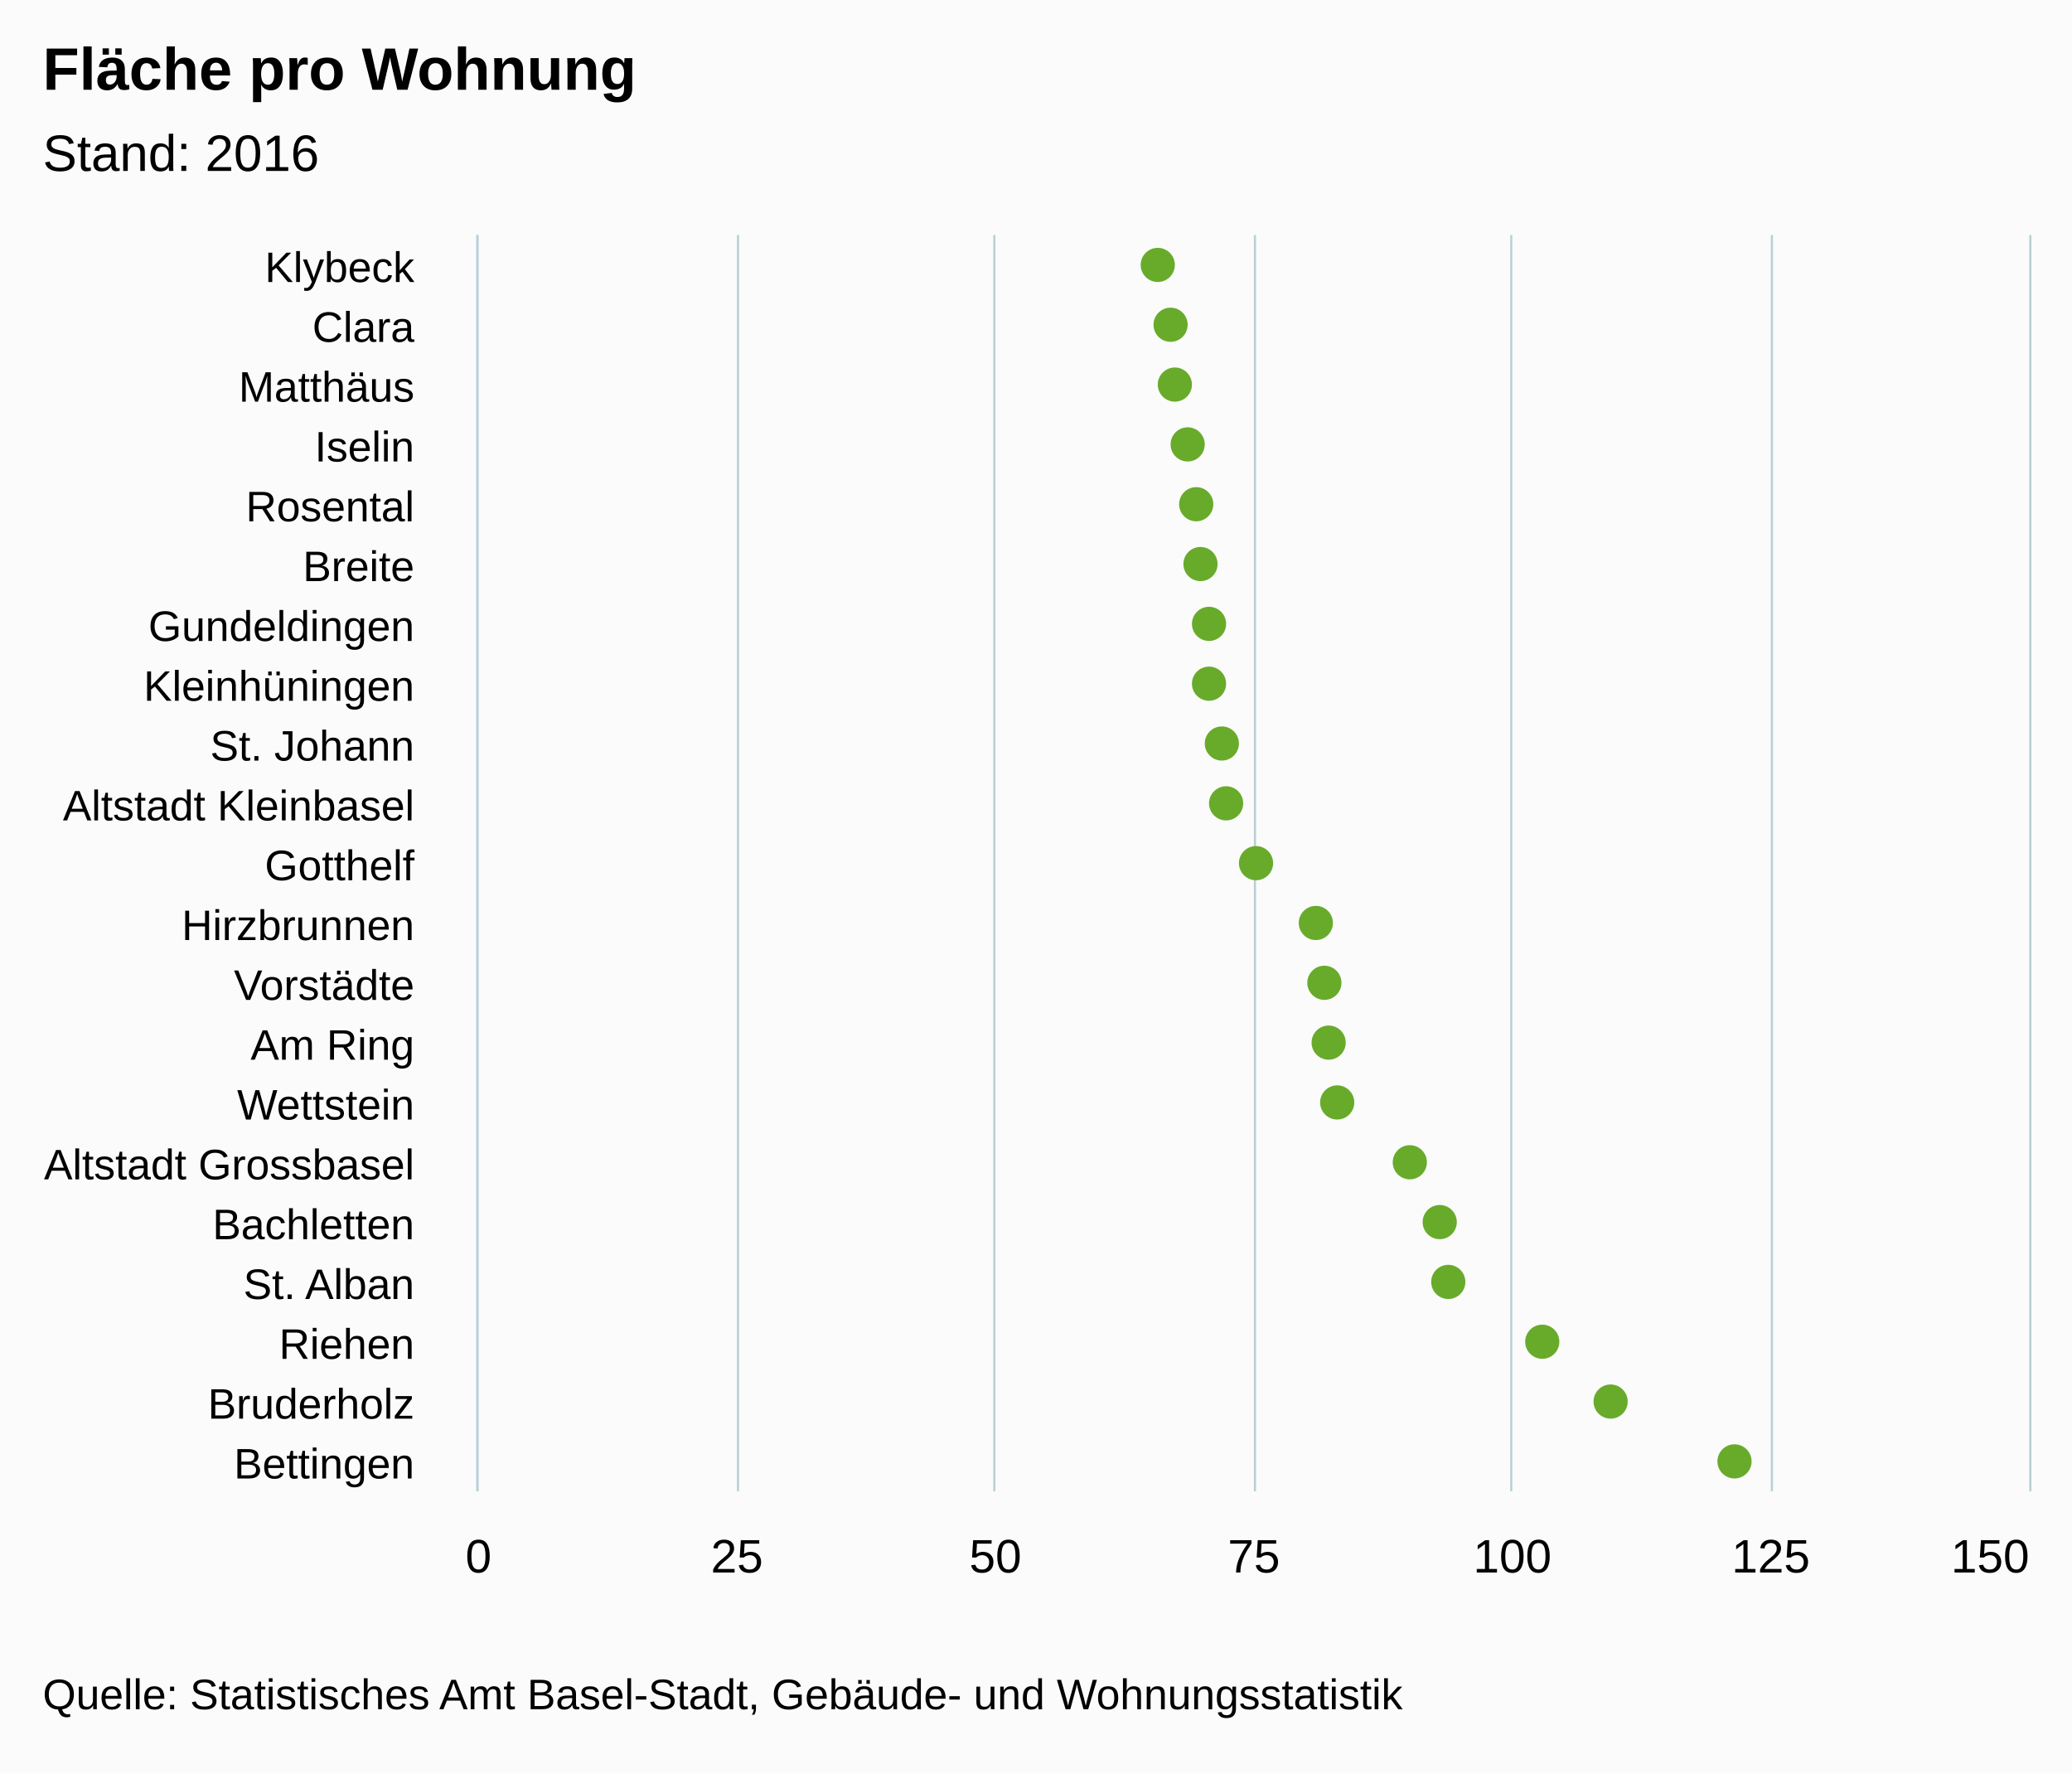
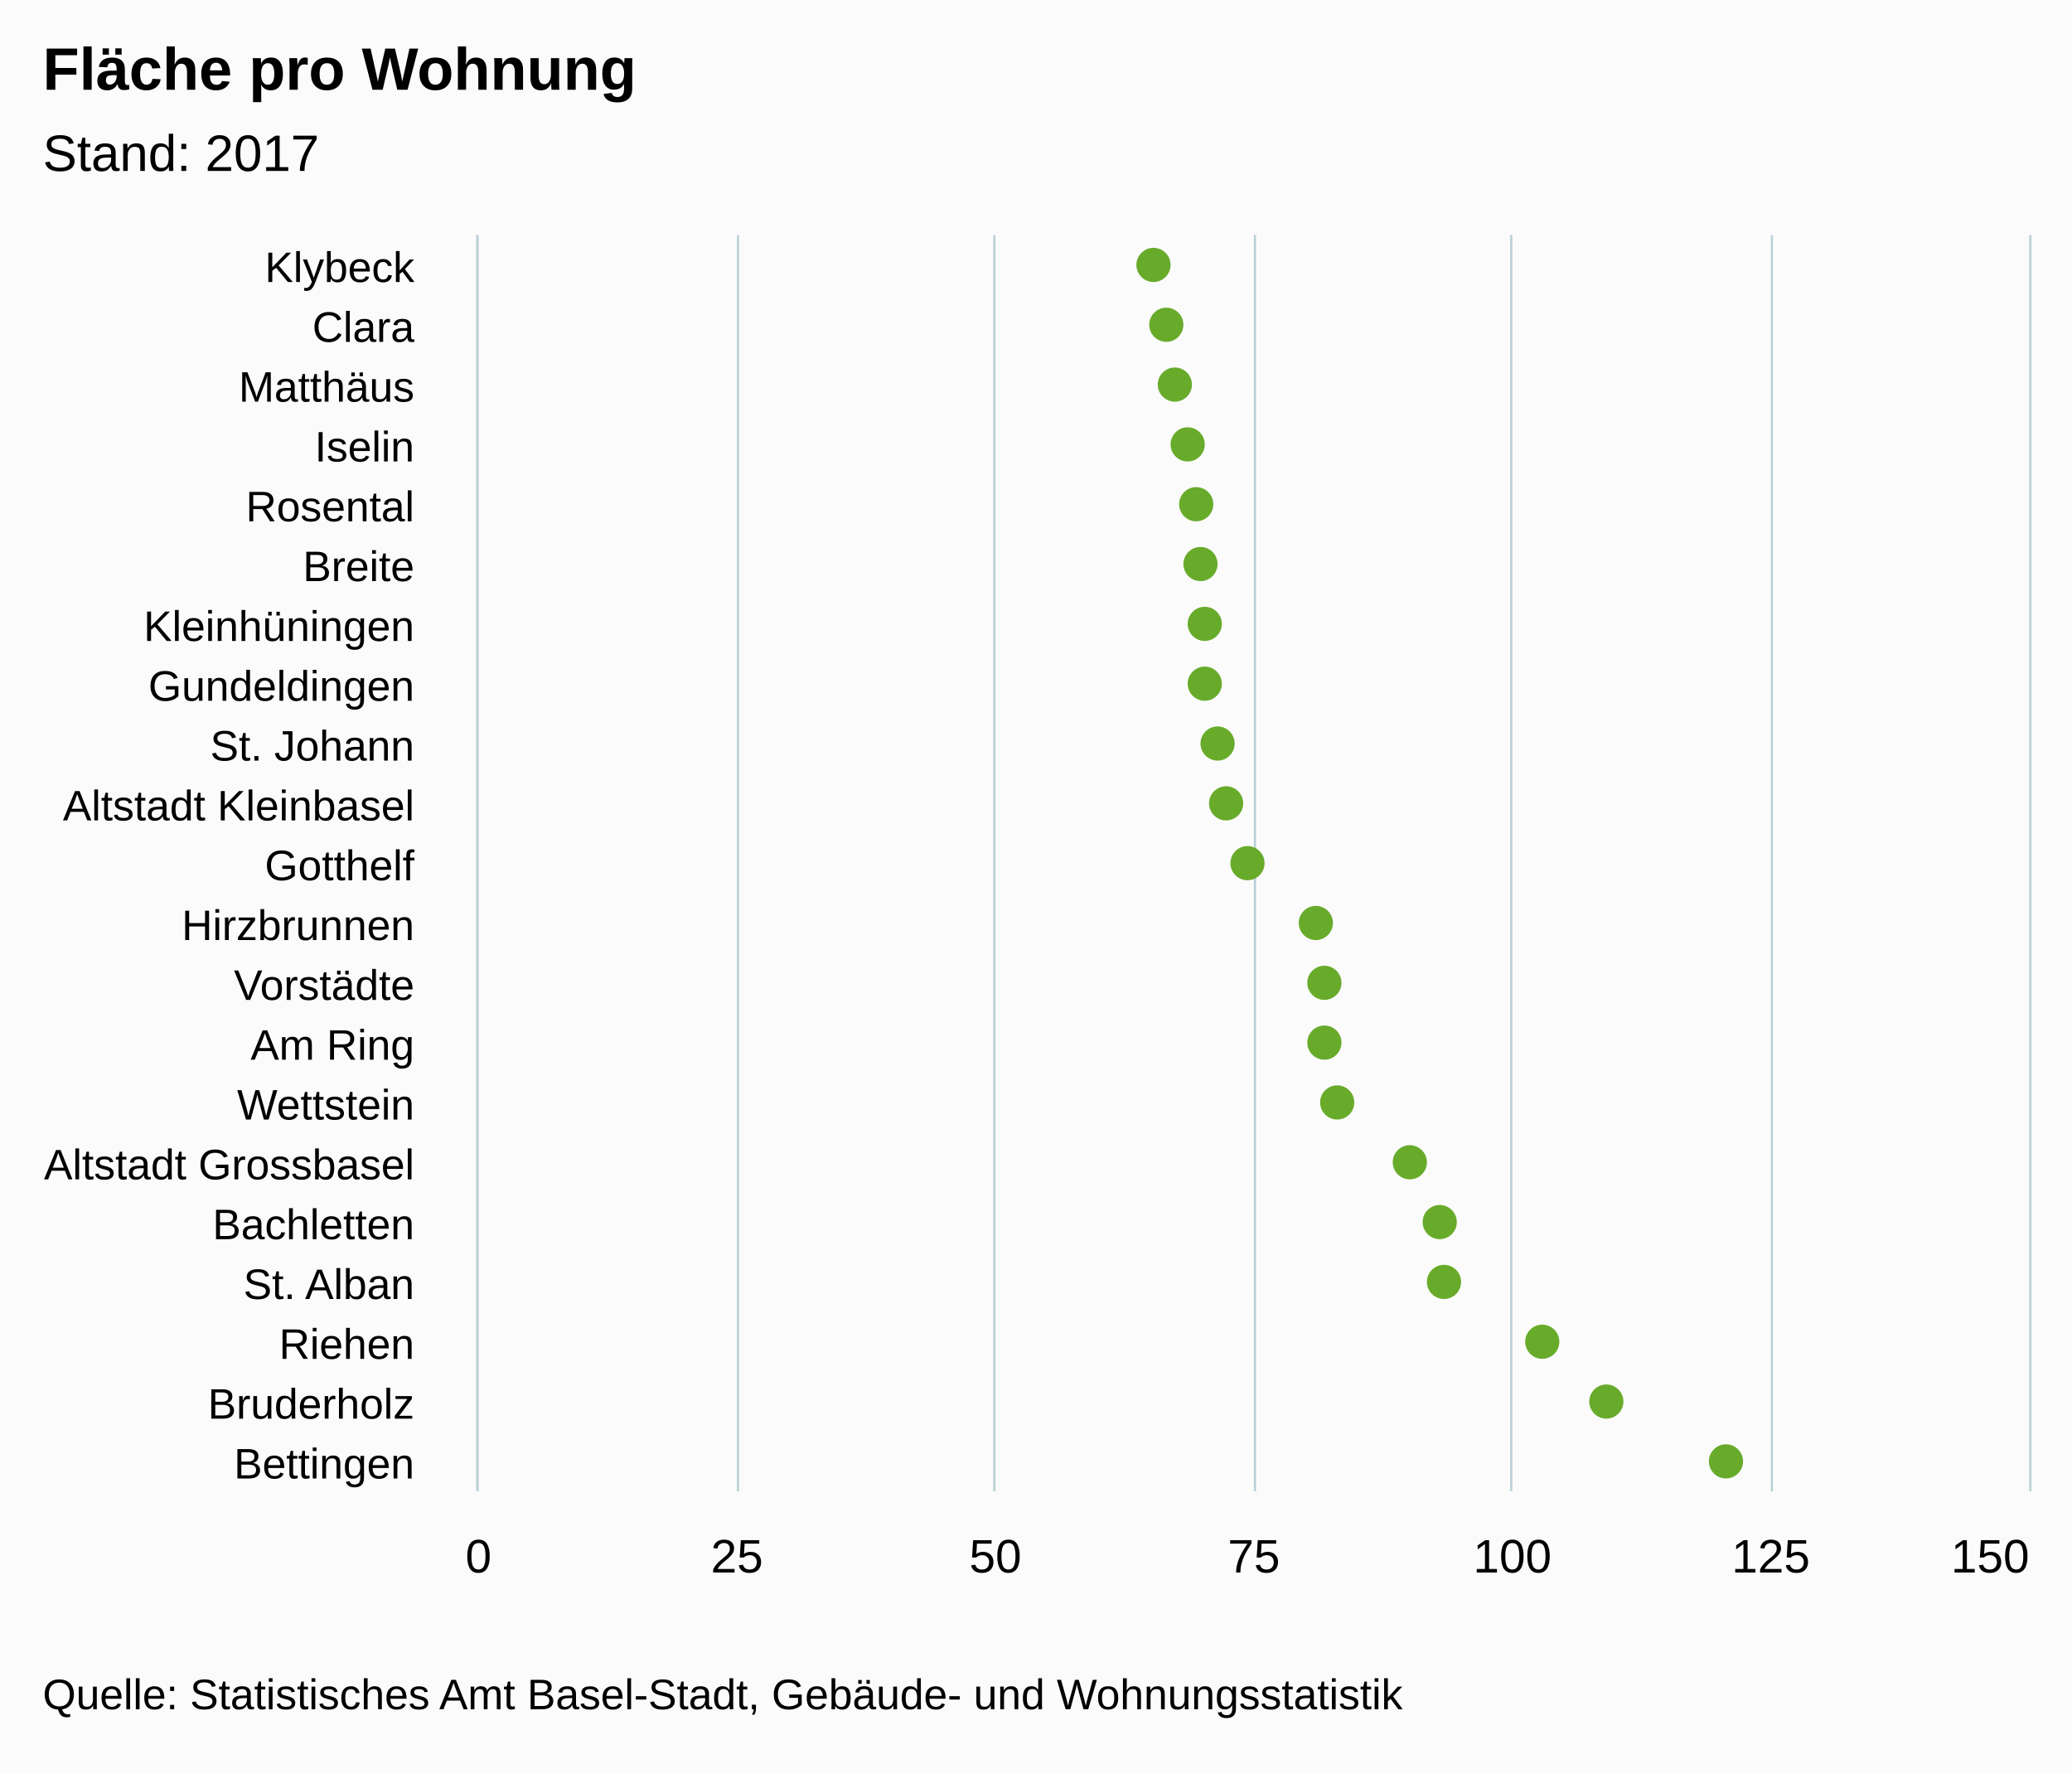
<svg xmlns="http://www.w3.org/2000/svg" version="1.1" class="highcharts-root" style="font-family:arial;font-size:12px;" viewBox="0 0 485 415">
  <defs>
    <clipPath>
      <rect x="0" y="0" width="294" height="363" fill="none" />
    </clipPath>
    <clipPath id="a">
      <rect x="0" y="0" width="294" height="363" fill="none" />
    </clipPath>
  </defs>
  <rect fill="#fbfbfb" class="highcharts-background" x="0" y="0" width="485" height="415" rx="0" ry="0" />
  <rect fill="none" class="highcharts-plot-background" x="112" y="55" width="363" height="294" />
  <g class="highcharts-pane-group" />
  <g class="highcharts-grid highcharts-xaxis-grid ">
    <path fill="none" class="highcharts-grid-line" d="M 112 69.5 L 475 69.5" opacity="1" />
    <path fill="none" class="highcharts-grid-line" d="M 112 83.5 L 475 83.5" opacity="1" />
    <path fill="none" class="highcharts-grid-line" d="M 112 97.5 L 475 97.5" opacity="1" />
    <path fill="none" class="highcharts-grid-line" d="M 112 111.5 L 475 111.5" opacity="1" />
    <path fill="none" class="highcharts-grid-line" d="M 112 125.5 L 475 125.5" opacity="1" />
    <path fill="none" class="highcharts-grid-line" d="M 112 139.5 L 475 139.5" opacity="1" />
    <path fill="none" class="highcharts-grid-line" d="M 112 153.5 L 475 153.5" opacity="1" />
    <path fill="none" class="highcharts-grid-line" d="M 112 167.5 L 475 167.5" opacity="1" />
    <path fill="none" class="highcharts-grid-line" d="M 112 181.5 L 475 181.5" opacity="1" />
    <path fill="none" class="highcharts-grid-line" d="M 112 195.5 L 475 195.5" opacity="1" />
    <path fill="none" class="highcharts-grid-line" d="M 112 209.5 L 475 209.5" opacity="1" />
    <path fill="none" class="highcharts-grid-line" d="M 112 223.5 L 475 223.5" opacity="1" />
    <path fill="none" class="highcharts-grid-line" d="M 112 237.5 L 475 237.5" opacity="1" />
    <path fill="none" class="highcharts-grid-line" d="M 112 251.5 L 475 251.5" opacity="1" />
    <path fill="none" class="highcharts-grid-line" d="M 112 265.5 L 475 265.5" opacity="1" />
    <path fill="none" class="highcharts-grid-line" d="M 112 279.5 L 475 279.5" opacity="1" />
    <path fill="none" class="highcharts-grid-line" d="M 112 293.5 L 475 293.5" opacity="1" />
    <path fill="none" class="highcharts-grid-line" d="M 112 307.5 L 475 307.5" opacity="1" />
    <path fill="none" class="highcharts-grid-line" d="M 112 321.5 L 475 321.5" opacity="1" />
    <path fill="none" class="highcharts-grid-line" d="M 112 335.5 L 475 335.5" opacity="1" />
    <path fill="none" class="highcharts-grid-line" d="M 112 349.5 L 475 349.5" opacity="1" />
    <path fill="none" class="highcharts-grid-line" d="M 112 55.5 L 475 55.5" opacity="1" />
  </g>
  <g class="highcharts-grid highcharts-yaxis-grid ">
    <path fill="none" stroke="#B9CFD7" stroke-width="0.5" class="highcharts-grid-line" d="M 111.75 55 L 111.75 349" opacity="1" />
    <path fill="none" stroke="#B9CFD7" stroke-width="0.5" class="highcharts-grid-line" d="M 172.75 55 L 172.75 349" opacity="1" />
    <path fill="none" stroke="#B9CFD7" stroke-width="0.5" class="highcharts-grid-line" d="M 232.75 55 L 232.75 349" opacity="1" />
    <path fill="none" stroke="#B9CFD7" stroke-width="0.5" class="highcharts-grid-line" d="M 293.75 55 L 293.75 349" opacity="1" />
    <path fill="none" stroke="#B9CFD7" stroke-width="0.5" class="highcharts-grid-line" d="M 353.75 55 L 353.75 349" opacity="1" />
    <path fill="none" stroke="#B9CFD7" stroke-width="0.5" class="highcharts-grid-line" d="M 414.75 55 L 414.75 349" opacity="1" />
    <path fill="none" stroke="#B9CFD7" stroke-width="0.5" class="highcharts-grid-line" d="M 475.25 55 L 475.25 349" opacity="1" />
  </g>
  <rect fill="none" class="highcharts-plot-border" x="112" y="55" width="363" height="294" />
  <g class="highcharts-axis highcharts-xaxis ">
    <path fill="none" class="highcharts-axis-line" stroke="#B9CFD7" stroke-width="0.5" d="M 111.75 55 L 111.75 349" />
  </g>
  <g class="highcharts-axis highcharts-yaxis ">
    <path fill="none" class="highcharts-axis-line" d="M 112 349 L 475 349" />
  </g>
  <g class="highcharts-series-group">
    <g class="highcharts-series highcharts-series-0 highcharts-scatter-series highcharts-color-undefined " transform="translate(475,349) rotate(90) scale(-1,1) scale(1 1)" clip-path="url(#a)" />
    <g class="highcharts-markers highcharts-series-0 highcharts-scatter-series highcharts-color-undefined " transform="translate(475,349) rotate(90) scale(-1,1) scale(1 1)" clip-path="none">
-       <path fill="#68AB2B" d="M 291 204 A 4 4 0 1 1 291 203.996 Z" class="highcharts-point" />
-       <path fill="#68AB2B" d="M 277 201 A 4 4 0 1 1 277 200.996 Z" class="highcharts-point" />
+       <path fill="#68AB2B" d="M 291 205 A 4 4 0 1 1 291 204.996 Z" class="highcharts-point" />
+       <path fill="#68AB2B" d="M 277 202 A 4 4 0 1 1 277 201.996 Z" class="highcharts-point" />
      <path fill="#68AB2B" d="M 263 200 A 4 4 0 1 1 263 199.996 Z" class="highcharts-point" />
      <path fill="#68AB2B" d="M 249 197 A 4 4 0 1 1 249 196.996 Z" class="highcharts-point" />
      <path fill="#68AB2B" d="M 235 195 A 4 4 0 1 1 235 194.996 Z" class="highcharts-point" />
      <path fill="#68AB2B" d="M 221 194 A 4 4 0 1 1 221 193.996 Z" class="highcharts-point" />
-       <path fill="#68AB2B" d="M 207 192 A 4 4 0 1 1 207 191.996 Z" class="highcharts-point" />
-       <path fill="#68AB2B" d="M 193 192 A 4 4 0 1 1 193 191.996 Z" class="highcharts-point" />
-       <path fill="#68AB2B" d="M 179 189 A 4 4 0 1 1 179 188.996 Z" class="highcharts-point" />
+       <path fill="#68AB2B" d="M 207 193 A 4 4 0 1 1 207 192.996 Z" class="highcharts-point" />
+       <path fill="#68AB2B" d="M 193 193 A 4 4 0 1 1 193 192.996 Z" class="highcharts-point" />
+       <path fill="#68AB2B" d="M 179 190 A 4 4 0 1 1 179 189.996 Z" class="highcharts-point" />
      <path fill="#68AB2B" d="M 165 188 A 4 4 0 1 1 165 187.996 Z" class="highcharts-point" />
-       <path fill="#68AB2B" d="M 151 181 A 4 4 0 1 1 151 180.996 Z" class="highcharts-point" />
+       <path fill="#68AB2B" d="M 151 183 A 4 4 0 1 1 151 182.996 Z" class="highcharts-point" />
      <path fill="#68AB2B" d="M 137 167 A 4 4 0 1 1 137 166.996 Z" class="highcharts-point" />
      <path fill="#68AB2B" d="M 123 165 A 4 4 0 1 1 123 164.996 Z" class="highcharts-point" />
-       <path fill="#68AB2B" d="M 109 164 A 4 4 0 1 1 109 163.996 Z" class="highcharts-point" />
+       <path fill="#68AB2B" d="M 109 165 A 4 4 0 1 1 109 164.996 Z" class="highcharts-point" />
      <path fill="#68AB2B" d="M 95 162 A 4 4 0 1 1 95 161.996 Z" class="highcharts-point" />
      <path fill="#68AB2B" d="M 81 145 A 4 4 0 1 1 81 144.996 Z" class="highcharts-point" />
      <path fill="#68AB2B" d="M 67 138 A 4 4 0 1 1 67 137.996 Z" class="highcharts-point" />
-       <path fill="#68AB2B" d="M 53 136 A 4 4 0 1 1 53 135.996 Z" class="highcharts-point" />
+       <path fill="#68AB2B" d="M 53 137 A 4 4 0 1 1 53 136.996 Z" class="highcharts-point" />
      <path fill="#68AB2B" d="M 39 114 A 4 4 0 1 1 39 113.996 Z" class="highcharts-point" />
-       <path fill="#68AB2B" d="M 25 98 A 4 4 0 1 1 25 97.996 Z" class="highcharts-point" />
-       <path fill="#68AB2B" d="M 11 69 A 4 4 0 1 1 11 68.996 Z" class="highcharts-point" />
+       <path fill="#68AB2B" d="M 25 99 A 4 4 0 1 1 25 98.996 Z" class="highcharts-point" />
+       <path fill="#68AB2B" d="M 11 71 A 4 4 0 1 1 11 70.996 Z" class="highcharts-point" />
    </g>
    <g class="highcharts-series highcharts-series-1 highcharts-scatter-series highcharts-color-0 " visibility="hidden" transform="translate(475,349) rotate(90) scale(-1,1) scale(1 1)" clip-path="url(#a)" />
    <g class="highcharts-markers highcharts-series-1 highcharts-scatter-series highcharts-color-0 " visibility="hidden" transform="translate(475,349) rotate(90) scale(-1,1) scale(1 1)" clip-path="none" />
  </g>
  <text x="10" text-anchor="start" class="highcharts-title" style="color:#000000;font-size:14px;font-weight:bold;font-family:arial;fill:#000000;" y="21">
    <tspan>Fläche pro Wohnung</tspan>
  </text>
  <text x="10" text-anchor="start" class="highcharts-subtitle" style="color:#000000;font-size:12px;font-weight:normal;font-family:arial;fill:#000000;" y="40">
-     <tspan>Stand: 2016</tspan>
+     <tspan>Stand: 2017</tspan>
  </text>
  <g class="highcharts-axis-labels highcharts-xaxis-labels ">
    <text x="97" style="color:#000000;cursor:default;font-size:10px;fill:#000000;" text-anchor="end" transform="translate(0,0)" y="66" opacity="1">
      <tspan>Klybeck</tspan>
    </text>
    <text x="97" style="color:#000000;cursor:default;font-size:10px;fill:#000000;" text-anchor="end" transform="translate(0,0)" y="80" opacity="1">
      <tspan>Clara</tspan>
    </text>
    <text x="97" style="color:#000000;cursor:default;font-size:10px;fill:#000000;" text-anchor="end" transform="translate(0,0)" y="94" opacity="1">
      <tspan>Matthäus</tspan>
    </text>
    <text x="97" style="color:#000000;cursor:default;font-size:10px;fill:#000000;" text-anchor="end" transform="translate(0,0)" y="108" opacity="1">
      <tspan>Iselin</tspan>
    </text>
    <text x="97" style="color:#000000;cursor:default;font-size:10px;fill:#000000;" text-anchor="end" transform="translate(0,0)" y="122" opacity="1">
      <tspan>Rosental</tspan>
    </text>
    <text x="97" style="color:#000000;cursor:default;font-size:10px;fill:#000000;" text-anchor="end" transform="translate(0,0)" y="136" opacity="1">
      <tspan>Breite</tspan>
    </text>
    <text x="97" style="color:#000000;cursor:default;font-size:10px;fill:#000000;" text-anchor="end" transform="translate(0,0)" y="150" opacity="1">
-       <tspan>Gundeldingen</tspan>
+       <tspan>Kleinhüningen</tspan>
    </text>
    <text x="97" style="color:#000000;cursor:default;font-size:10px;fill:#000000;" text-anchor="end" transform="translate(0,0)" y="164" opacity="1">
-       <tspan>Kleinhüningen</tspan>
+       <tspan>Gundeldingen</tspan>
    </text>
    <text x="97" style="color:#000000;cursor:default;font-size:10px;fill:#000000;" text-anchor="end" transform="translate(0,0)" y="178" opacity="1">
      <tspan>St. Johann</tspan>
    </text>
    <text x="97" style="color:#000000;cursor:default;font-size:10px;fill:#000000;" text-anchor="end" transform="translate(0,0)" y="192" opacity="1">
      <tspan>Altstadt Kleinbasel</tspan>
    </text>
    <text x="97" style="color:#000000;cursor:default;font-size:10px;fill:#000000;" text-anchor="end" transform="translate(0,0)" y="206" opacity="1">
      <tspan>Gotthelf</tspan>
    </text>
    <text x="97" style="color:#000000;cursor:default;font-size:10px;fill:#000000;" text-anchor="end" transform="translate(0,0)" y="220" opacity="1">
      <tspan>Hirzbrunnen</tspan>
    </text>
    <text x="97" style="color:#000000;cursor:default;font-size:10px;fill:#000000;" text-anchor="end" transform="translate(0,0)" y="234" opacity="1">
      <tspan>Vorstädte</tspan>
    </text>
    <text x="97" style="color:#000000;cursor:default;font-size:10px;fill:#000000;" text-anchor="end" transform="translate(0,0)" y="248" opacity="1">
      <tspan>Am Ring</tspan>
    </text>
    <text x="97" style="color:#000000;cursor:default;font-size:10px;fill:#000000;" text-anchor="end" transform="translate(0,0)" y="262" opacity="1">
      <tspan>Wettstein</tspan>
    </text>
    <text x="97" style="color:#000000;cursor:default;font-size:10px;fill:#000000;" text-anchor="end" transform="translate(0,0)" y="276" opacity="1">
      <tspan>Altstadt Grossbasel</tspan>
    </text>
    <text x="97" style="color:#000000;cursor:default;font-size:10px;fill:#000000;" text-anchor="end" transform="translate(0,0)" y="290" opacity="1">
      <tspan>Bachletten</tspan>
    </text>
    <text x="97" style="color:#000000;cursor:default;font-size:10px;fill:#000000;" text-anchor="end" transform="translate(0,0)" y="304" opacity="1">
      <tspan>St. Alban</tspan>
    </text>
    <text x="97" style="color:#000000;cursor:default;font-size:10px;fill:#000000;" text-anchor="end" transform="translate(0,0)" y="318" opacity="1">
      <tspan>Riehen</tspan>
    </text>
    <text x="97" style="color:#000000;cursor:default;font-size:10px;fill:#000000;" text-anchor="end" transform="translate(0,0)" y="332" opacity="1">
      <tspan>Bruderholz</tspan>
    </text>
    <text x="97" style="color:#000000;cursor:default;font-size:10px;fill:#000000;" text-anchor="end" transform="translate(0,0)" y="346" opacity="1">
      <tspan>Bettingen</tspan>
    </text>
  </g>
  <g class="highcharts-axis-labels highcharts-yaxis-labels ">
    <text x="112" style="color:#000000;cursor:default;font-size:11px;fill:#000000;" text-anchor="middle" transform="translate(0,0)" y="368" opacity="1">
      0
    </text>
    <text x="354" style="color:#000000;cursor:default;font-size:11px;fill:#000000;" text-anchor="middle" transform="translate(0,0)" y="368" opacity="1">
      100
    </text>
    <text x="172.5" style="color:#000000;cursor:default;font-size:11px;fill:#000000;" text-anchor="middle" transform="translate(0,0)" y="368" opacity="1">
      25
    </text>
    <text x="233" style="color:#000000;cursor:default;font-size:11px;fill:#000000;" text-anchor="middle" transform="translate(0,0)" y="368" opacity="1">
      50
    </text>
    <text x="293.5" style="color:#000000;cursor:default;font-size:11px;fill:#000000;" text-anchor="middle" transform="translate(0,0)" y="368" opacity="1">
      75
    </text>
    <text x="414.5" style="color:#000000;cursor:default;font-size:11px;fill:#000000;" text-anchor="middle" transform="translate(0,0)" y="368" opacity="1">
      125
    </text>
    <text x="465.836" style="color:#000000;cursor:default;font-size:11px;fill:#000000;" text-anchor="middle" transform="translate(0,0)" y="368" opacity="1">
      150
    </text>
  </g>
  <text x="10" class="highcharts-credits" text-anchor="start" style="cursor:default;color:#000000;font-size:10px;fill:#000000;" y="400">
    <tspan>Quelle: Statistisches Amt Basel-Stadt, Gebäude- und Wohnungsstatistik</tspan>
  </text>
</svg>
